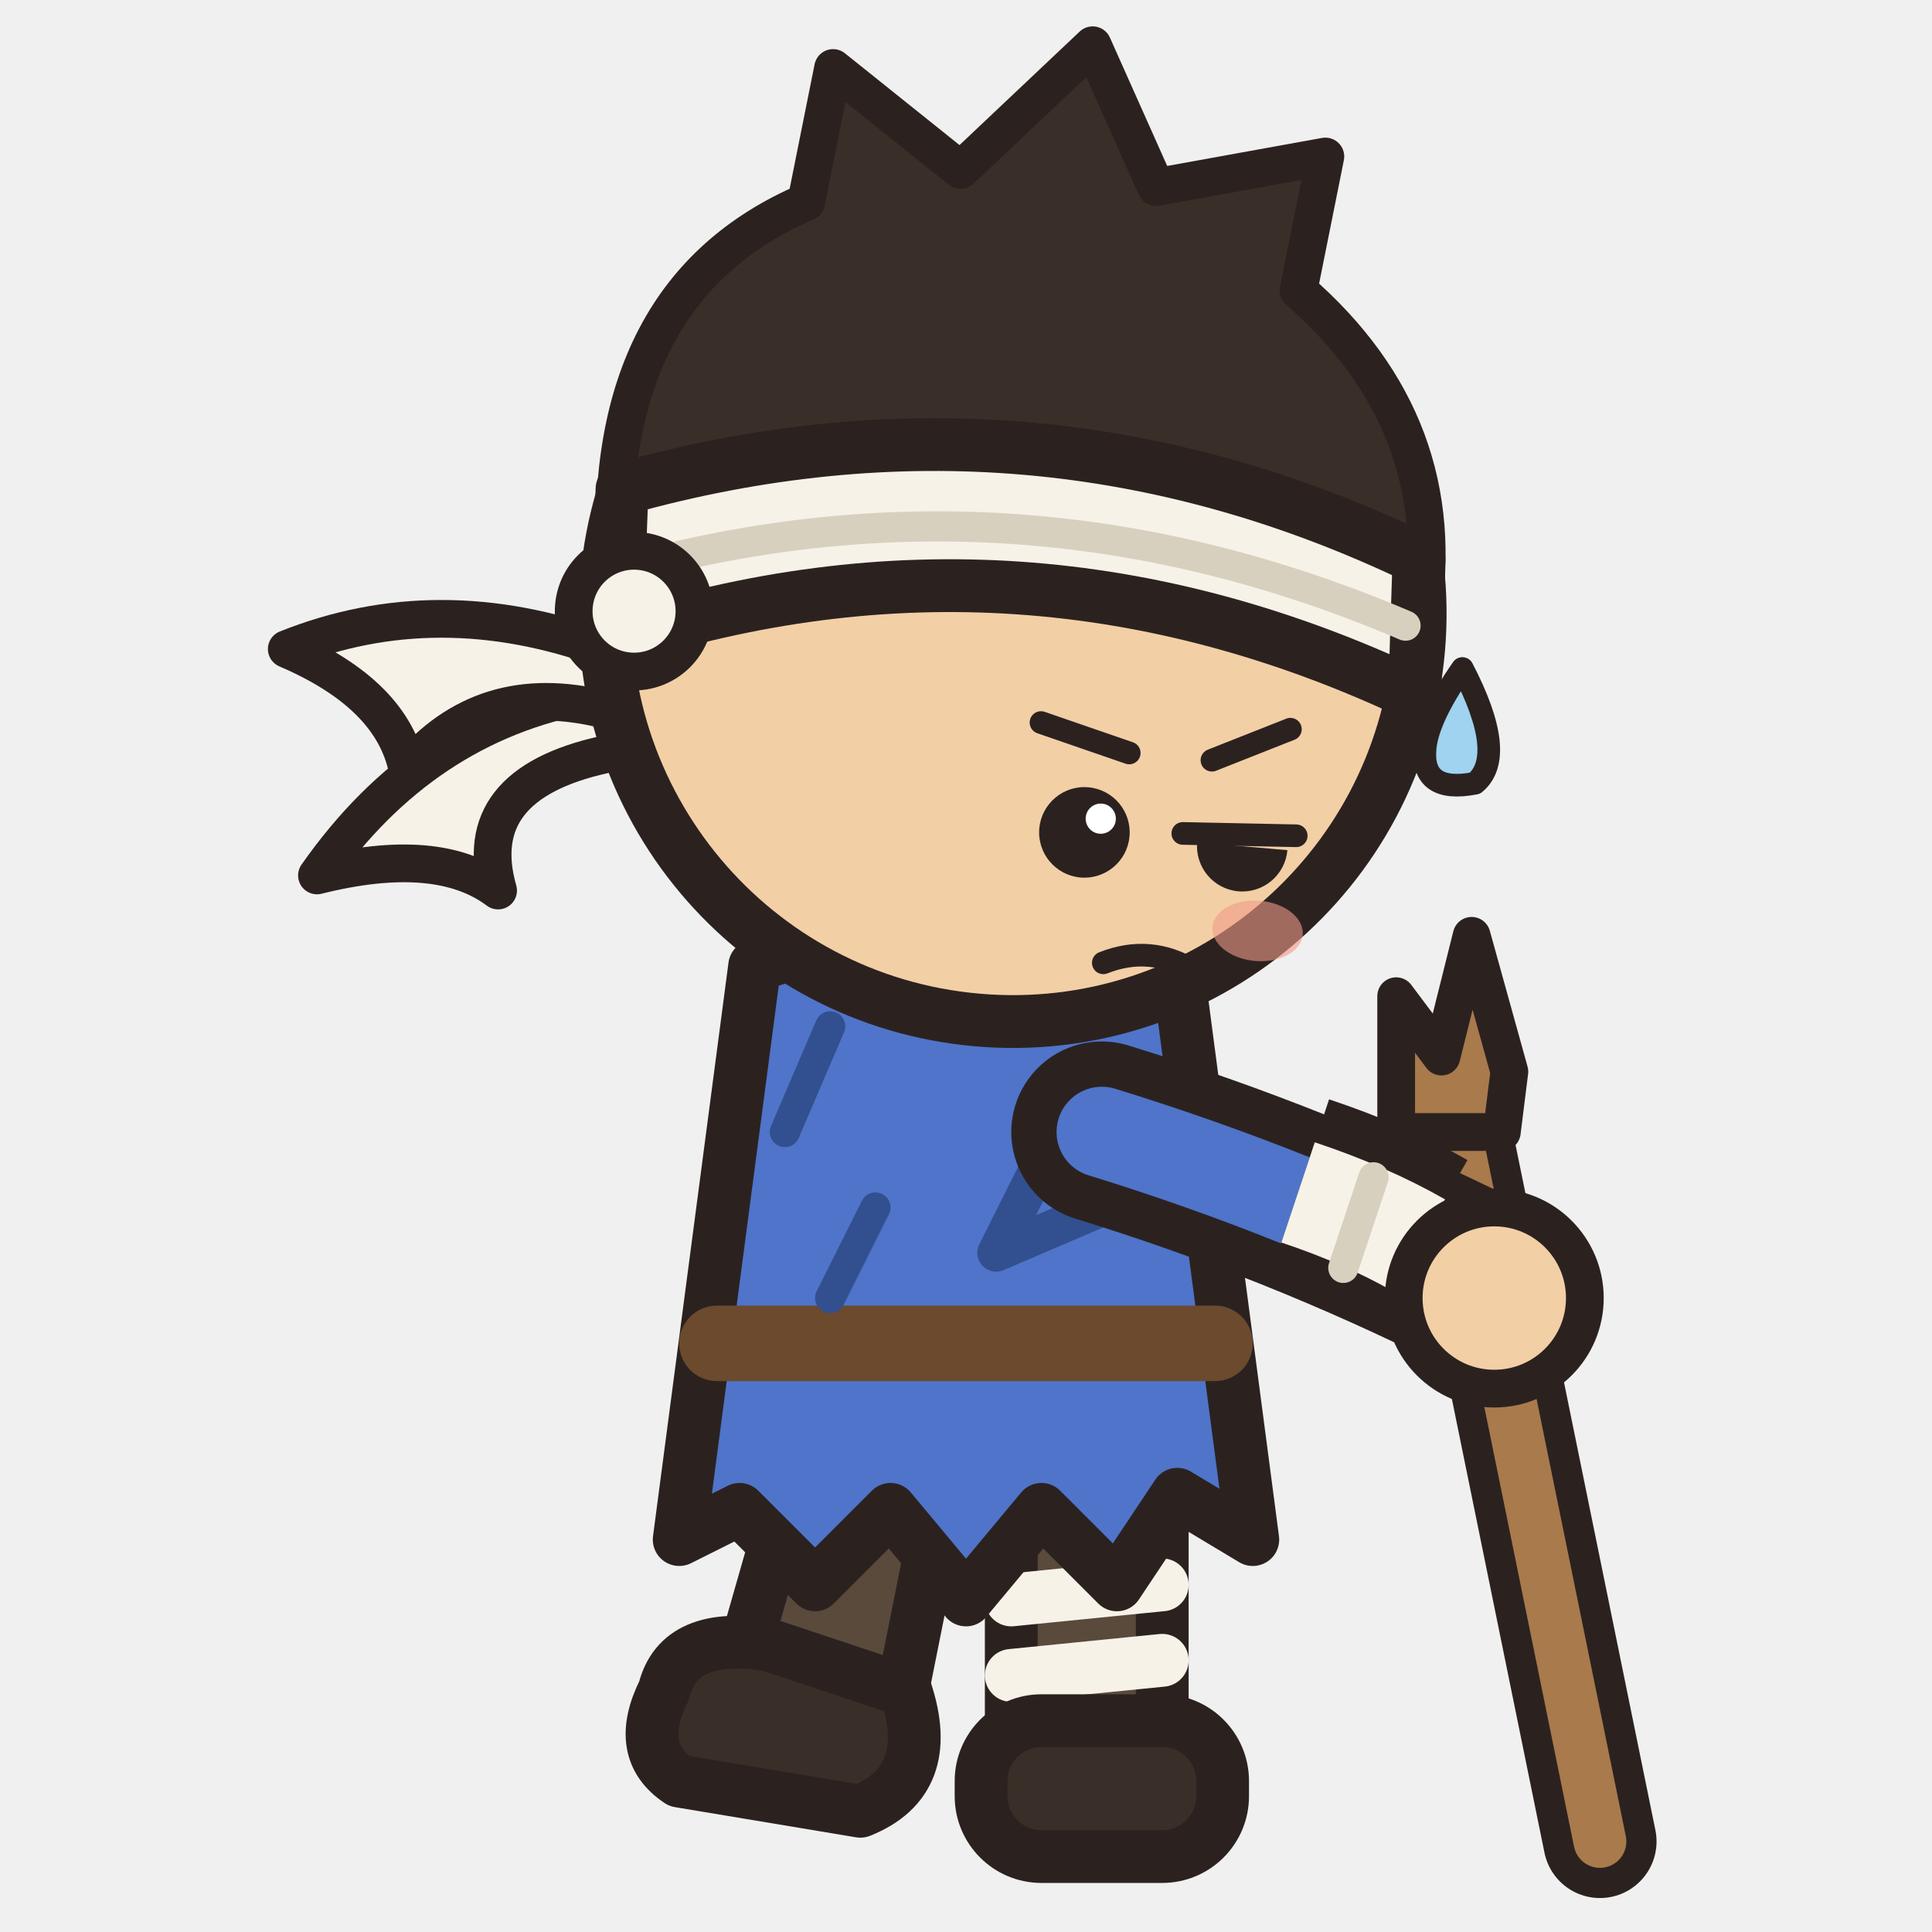
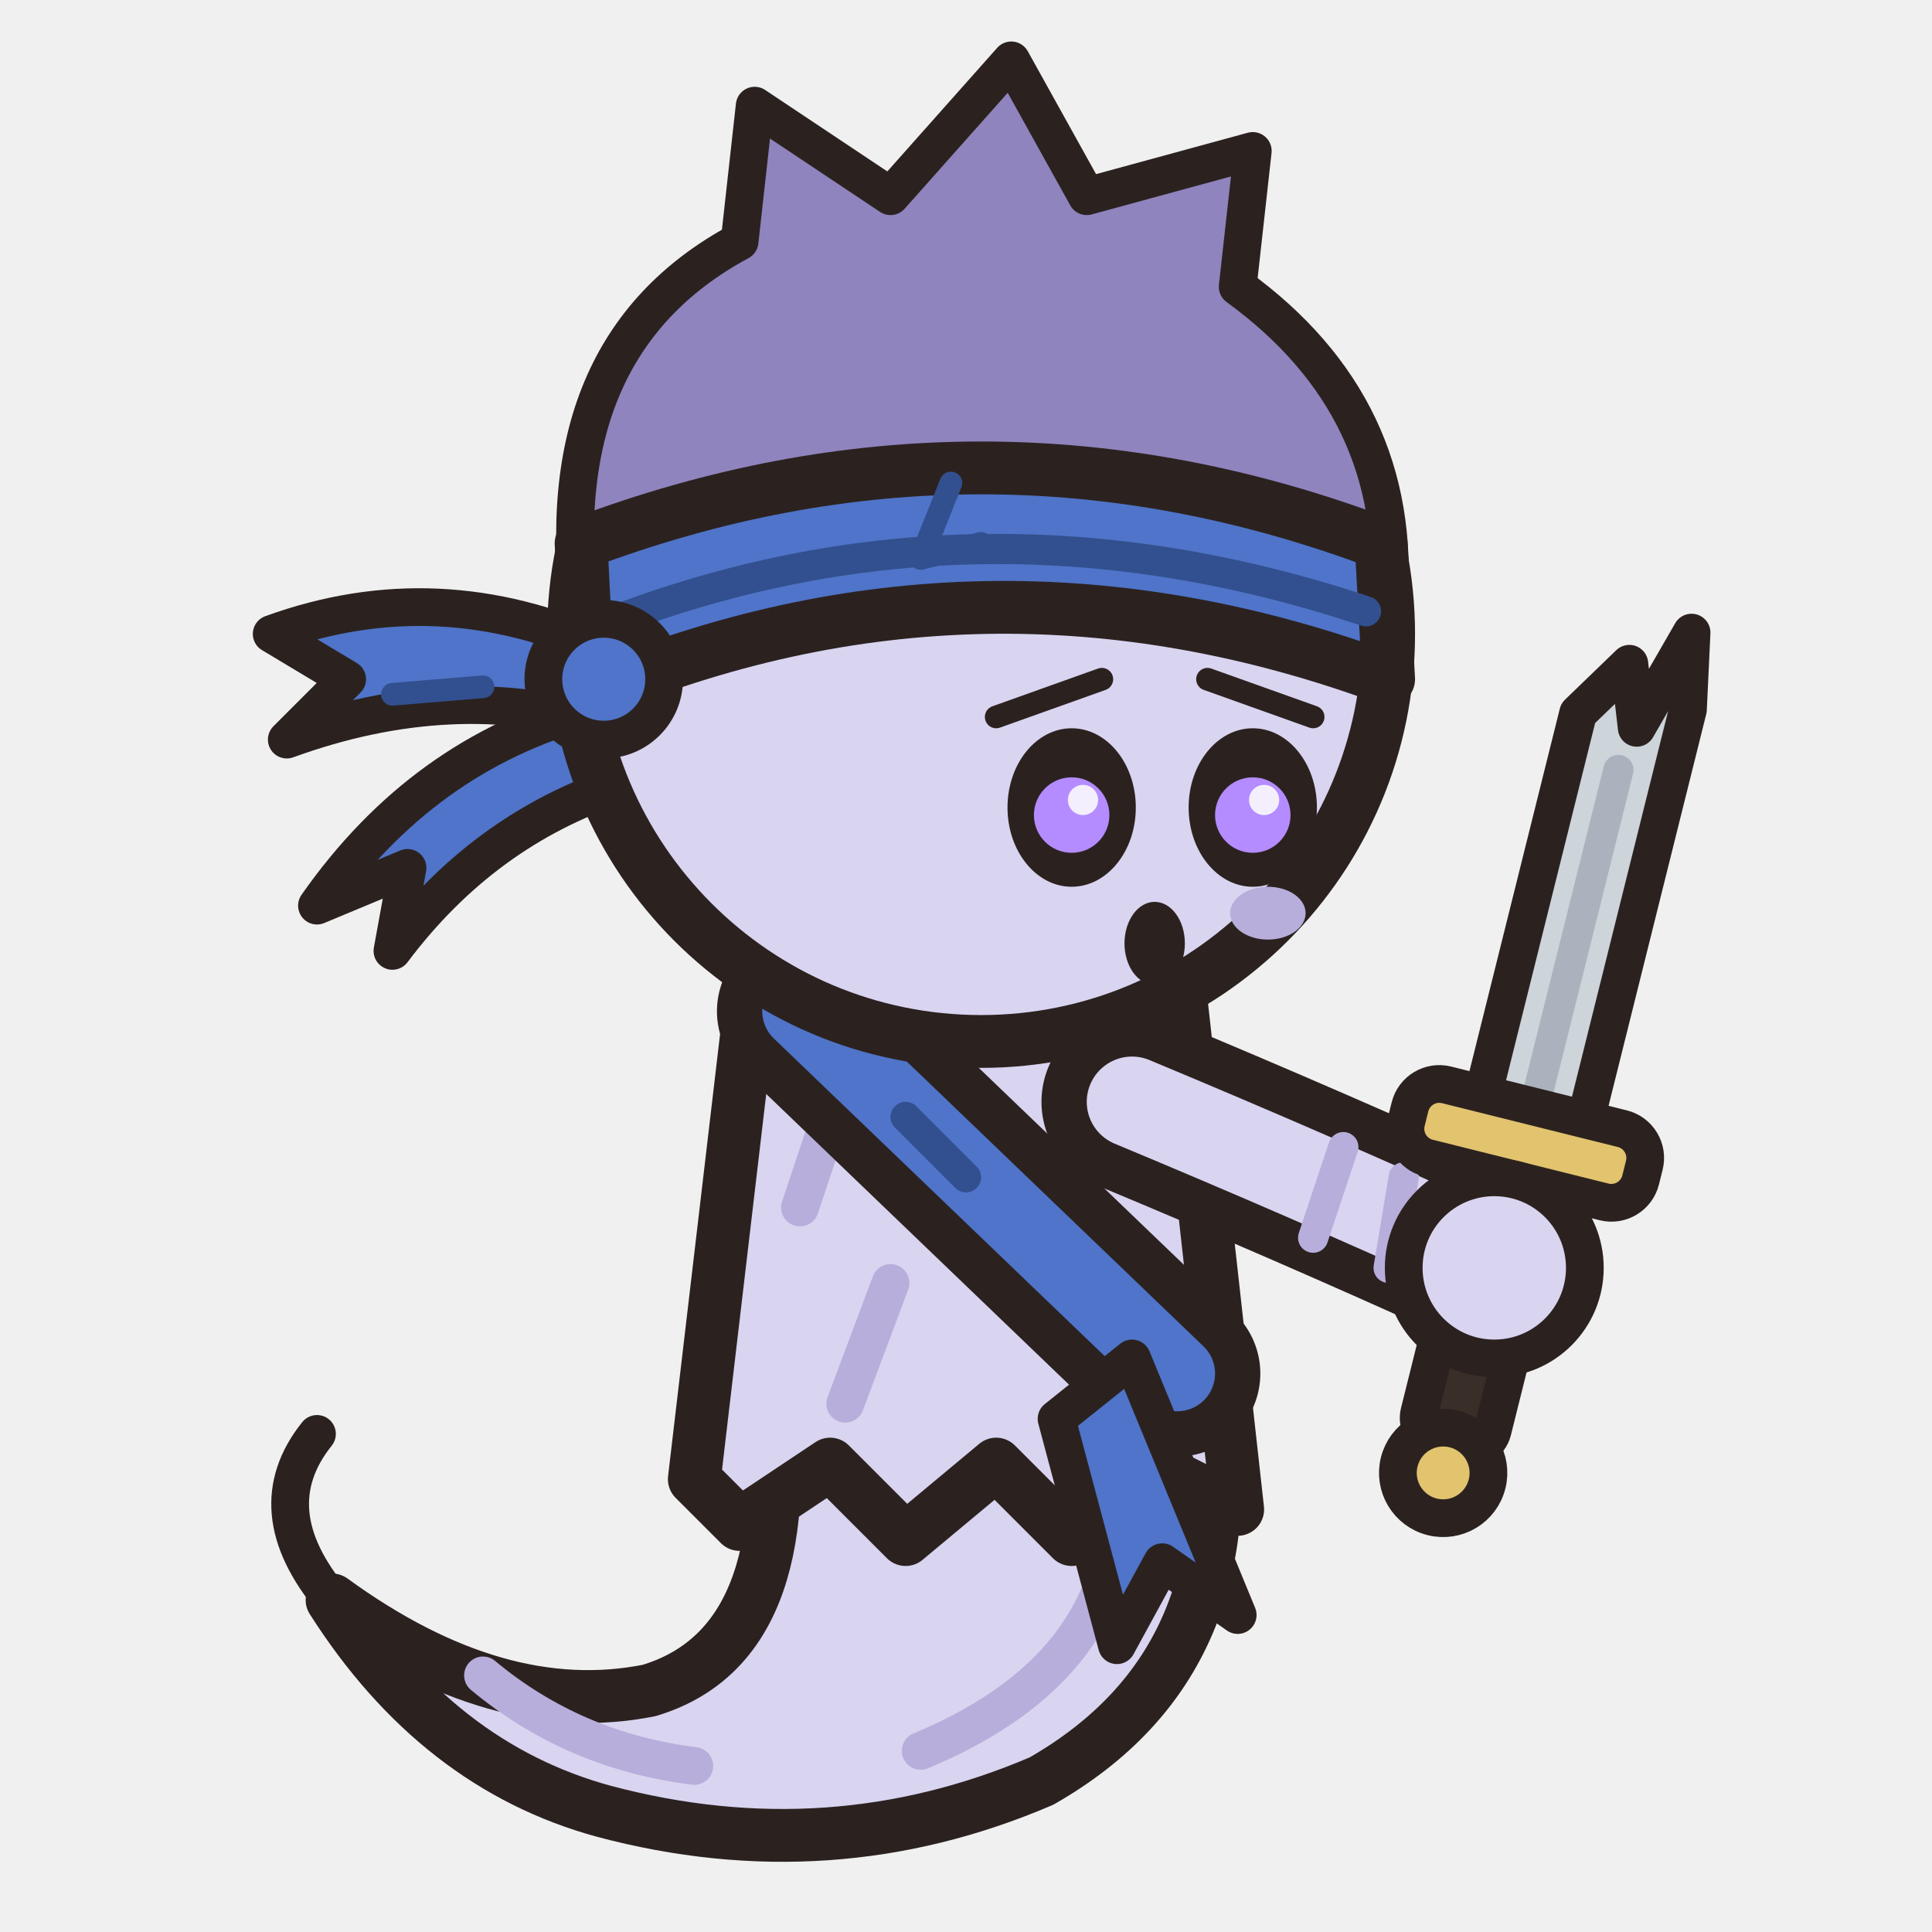
<svg xmlns="http://www.w3.org/2000/svg" viewBox="0 0 256 256" width="256" height="256">
  <g stroke="#2b2220" stroke-width="7" stroke-linejoin="round" stroke-linecap="round">
-     <path d="M78 92 Q56 96 42 116 Q58 112 66 118 Q62 104 80 100" fill="#f6f2e8" stroke-width="5" />
-     <path d="M80 86 Q58 78 38 86 Q52 92 54 102 Q64 90 80 94" fill="#f6f2e8" stroke-width="5" />
-     <path d="M104 200 L96 228 L118 232 L124 202 Z" fill="#5a4a3c" />
-     <rect x="134" y="196" width="20" height="40" rx="4" fill="#5a4a3c" />
-     <path d="M134 212 L154 210 M134 222 L154 220" stroke="#f6f2e8" stroke-width="7" />
-     <path d="M88 224 Q90 216 102 218 L120 224 Q124 236 114 240 L90 236 Q84 232 88 224 Z" fill="#3a2e28" />
-     <rect x="130" y="228" width="32" height="18" rx="8" fill="#3a2e28" />
-     <path d="M100 128 Q128 118 156 128 L166 204 L156 198 L148 210 L138 200 L128 212 L118 200 L108 210 L98 200 L90 204 Z" fill="#4f74c9" />
-     <path d="M95 178 L161 178" stroke="#6b4a2e" stroke-width="10" />
-     <path d="M140 150 L132 166 L146 160" fill="none" stroke="#32508f" stroke-width="5" />
-     <path d="M110 136 L104 150 M116 160 L110 172" stroke="#32508f" stroke-width="4" />
-     <line x1="212" y1="244" x2="192" y2="146" stroke="#2b2220" stroke-width="15" />
-     <line x1="212" y1="244" x2="192" y2="146" stroke="#a87a4c" stroke-width="7" />
-     <path d="M185 150 L185 132 L191 140 L195 124 L200 142 L199 150 Z" fill="#a87a4c" stroke-width="5" />
-     <g transform="translate(0 -3) rotate(5 128 132)">
-       <circle cx="130" cy="84" r="54" fill="#f3cfa6" />
-       <path d="M77 82 Q72 46 98 32 L100 14 L118 26 L134 8 L144 26 L166 20 L164 38 Q186 54 184 80 Q162 60 132 62 Q102 62 77 82 Z" fill="#3a2e28" stroke-width="5" />
-       <path d="M77 72 Q130 52 183 72 L184 90 Q130 70 78 92 Z" fill="#f6f2e8" />
-       <path d="M80 82 Q130 64 182 81" fill="none" stroke="#d8d0bf" stroke-width="4" />
-       <circle cx="80" cy="88" r="8" fill="#f6f2e8" stroke-width="5" />
+     <path d="M80 86 Q58 76 36 84 L46 90 L38 98 Q60 90 80 96 Z" fill="#4f74c9" stroke-width="5" />
+     <path d="M78 94 Q56 100 42 120 L54 115 L52 126 Q64 110 82 104 Z" fill="#4f74c9" stroke-width="5" />
+     <path d="M52 92 L64 91" stroke="#32508f" stroke-width="3" />
+     <path d="M102 184 L160 184 Q166 220 138 236 Q110 248 80 240 Q58 234 44 212 Q66 228 86 224 Q106 218 102 184 Z" fill="#d9d4f0" />
+     <path d="M44 212 Q34 200 42 190" fill="none" stroke-width="5" />
+     <path d="M148 202 Q146 222 122 232 M92 234 Q76 232 64 222" fill="none" stroke="#b8aedb" stroke-width="5" />
+     <path d="M100 128 Q128 118 156 128 L164 200 L152 194 L142 204 L132 194 L120 204 L110 194 L98 202 L92 196 Z" fill="#d9d4f0" />
+     <path d="M112 142 L106 160 M118 170 L112 186" stroke="#b8aedb" stroke-width="5" />
+     <path d="M106 134 L156 182" stroke="#2b2220" stroke-width="22" />
+     <path d="M106 134 L156 182" stroke="#4f74c9" stroke-width="10" />
+     <path d="M150 180 L164 214 L154 207 L148 218 L140 188 Z" fill="#4f74c9" stroke-width="5" />
+     <path d="M120 148 L128 156" stroke="#32508f" stroke-width="4" />
+     <circle cx="130" cy="84" r="54" fill="#d9d4f0" />
+     <path d="M77 82 Q72 46 98 32 L100 14 L118 26 L134 8 L144 26 L166 20 L164 38 Q186 54 184 80 Q162 60 132 62 Q102 62 77 82 Z" fill="#8f84bd" stroke-width="5" />
+     <path d="M77 72 Q130 52 183 72 L184 90 Q130 70 78 92 Z" fill="#4f74c9" />
+     <path d="M82 82 Q130 64 181 81" fill="none" stroke="#32508f" stroke-width="4" />
+     <path d="M126 64 L122 74 L130 72" fill="none" stroke="#32508f" stroke-width="3" />
+     <circle cx="80" cy="90" r="8" fill="#4f74c9" stroke-width="5" />
+     <path d="M150 146 Q174 156 196 166" fill="none" stroke="#2b2220" stroke-width="24" />
+     <path d="M150 146 Q174 156 196 166" fill="none" stroke="#d9d4f0" stroke-width="12" />
+     <path d="M178 152 L174 164 M186 156 L184 168" stroke="#b8aedb" stroke-width="4" />
+     <g transform="rotate(14 198 168)">
+       <rect x="193" y="156" width="10" height="36" rx="3" fill="#3a2e28" stroke-width="5" />
+       <circle cx="198" cy="196" r="6" fill="#e2c36e" stroke-width="5" />
+       <path d="M191 150 L191 94 L196 86 L199 94 L203 80 L205 90 L205 150 Z" fill="#cdd4da" stroke-width="5" />
+       <path d="M198 146 L198 100" stroke="#aab3bd" stroke-width="4" />
+       <rect x="182" y="146" width="32" height="10" rx="4" fill="#e2c36e" stroke-width="5" />
    </g>
-     <path d="M146 150 Q172 158 196 170" fill="none" stroke="#2b2220" stroke-width="24" />
-     <path d="M146 150 Q172 158 196 170" fill="none" stroke="#4f74c9" stroke-width="12" />
-     <path d="M172 158 Q181 161 188 165" fill="none" stroke="#2b2220" stroke-width="26" stroke-linecap="butt" />
-     <path d="M172 158 Q181 161 188 165" fill="none" stroke="#f6f2e8" stroke-width="14" stroke-linecap="butt" />
-     <path d="M182 156 L178 168" stroke="#d8d0bf" stroke-width="4" />
-     <circle cx="198" cy="172" r="12" fill="#f3cfa6" stroke-width="5" />
+     <circle cx="198" cy="168" r="12" fill="#d9d4f0" stroke-width="5" />
  </g>
-   <g transform="translate(0 -3) rotate(5 128 132)">
-     <circle cx="142" cy="112" r="6" fill="#2b2220" />
-     <circle cx="144" cy="110" r="2" fill="#fff" />
-     <path d="M157 112 A6 6 0 0 0 169 112 Z" fill="#2b2220" />
-     <path d="M155 111 L170 110" stroke="#2b2220" stroke-width="3" stroke-linecap="round" />
-     <path d="M135 98 L147 101 M158 101 L168 96" stroke="#2b2220" stroke-width="3" stroke-linecap="round" />
-     <ellipse cx="166" cy="123" rx="6" ry="4" fill="#f09a88" opacity="0.6" />
-     <path d="M146 129 Q152 126 158 129" fill="none" stroke="#2b2220" stroke-width="3" stroke-linecap="round" />
-     <path d="M190 86 Q197 97 193 101 Q186 103 186 97 Q186 93 190 86 Z" fill="#9fd3ef" stroke="#2b2220" stroke-width="3" stroke-linejoin="round" />
-   </g>
+   <path d="M132 95 L146 90 M160 90 L174 95" stroke="#2b2220" stroke-width="3" stroke-linecap="round" />
+   <ellipse cx="142" cy="107" rx="8.5" ry="10.5" fill="#2b2220" />
+   <ellipse cx="166" cy="107" rx="8.5" ry="10.5" fill="#2b2220" />
+   <circle cx="142" cy="108" r="5" fill="#b48cff" />
+   <circle cx="166" cy="108" r="5" fill="#b48cff" />
+   <circle cx="143.5" cy="106" r="2" fill="#f4efff" />
+   <circle cx="167.5" cy="106" r="2" fill="#f4efff" />
+   <ellipse cx="168" cy="121" rx="5" ry="3.5" fill="#b8aedb" />
+   <ellipse cx="153" cy="125" rx="4" ry="5.5" fill="#2b2220" />
</svg>
